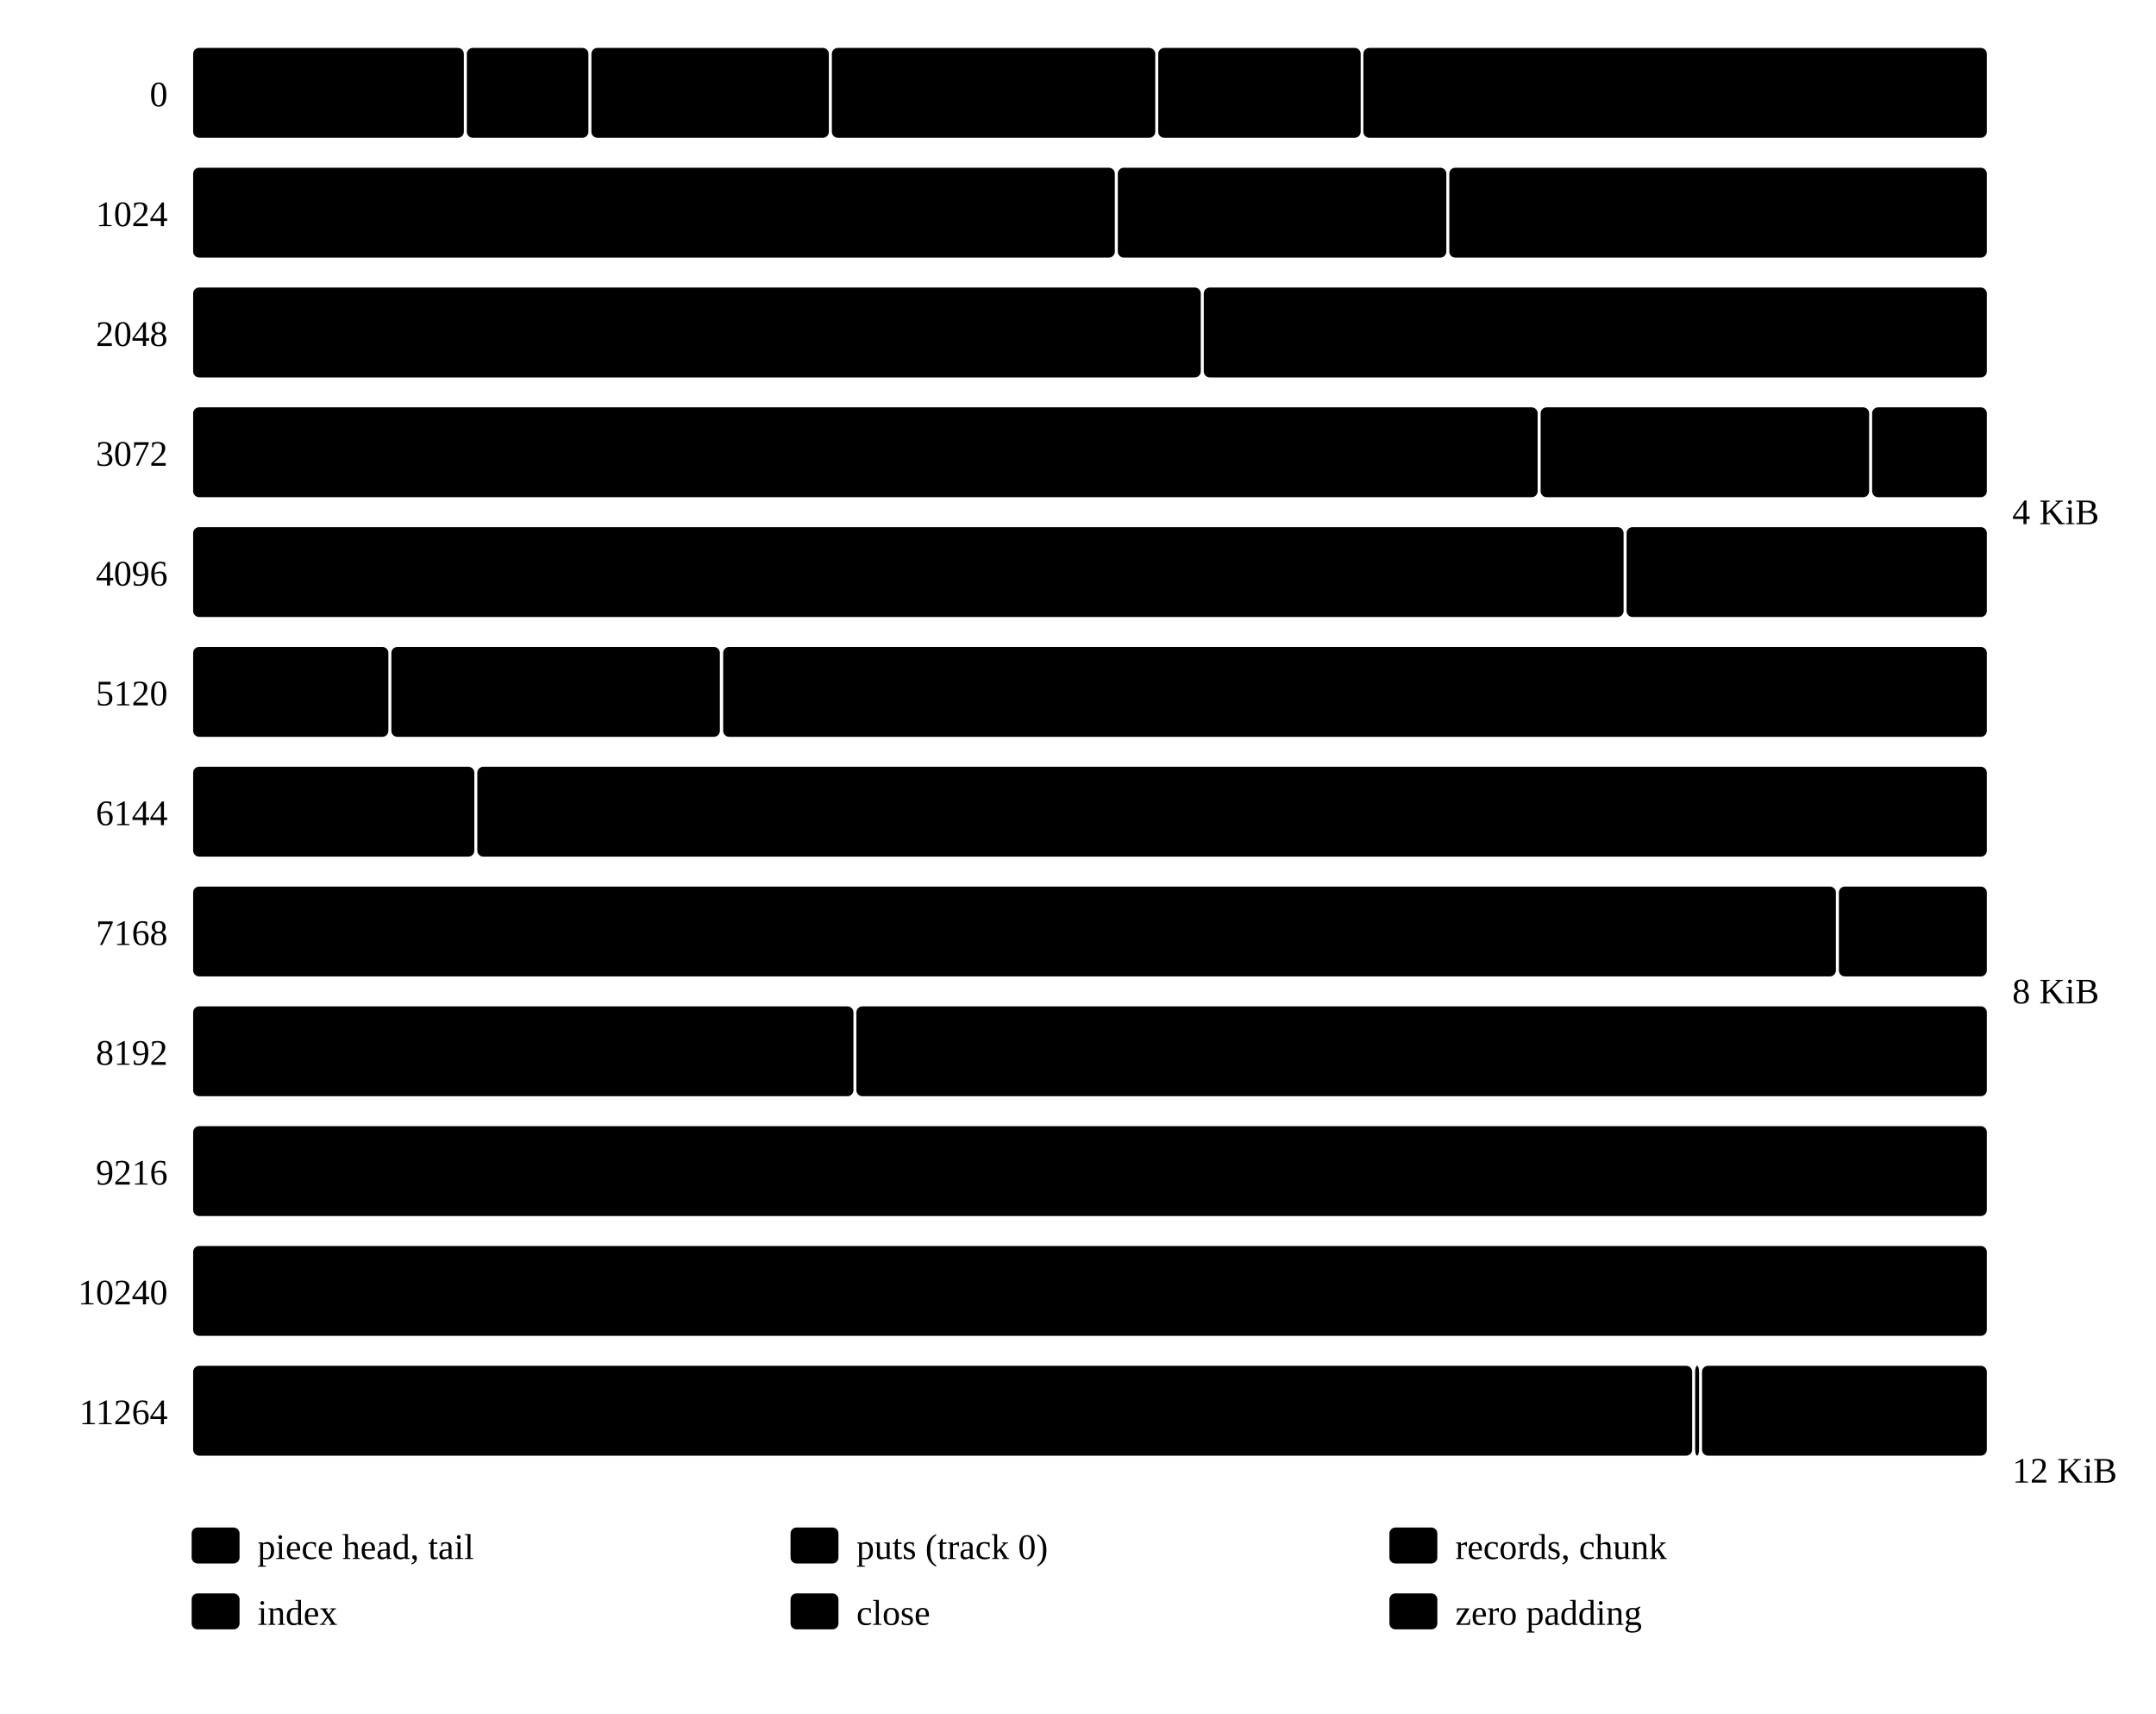
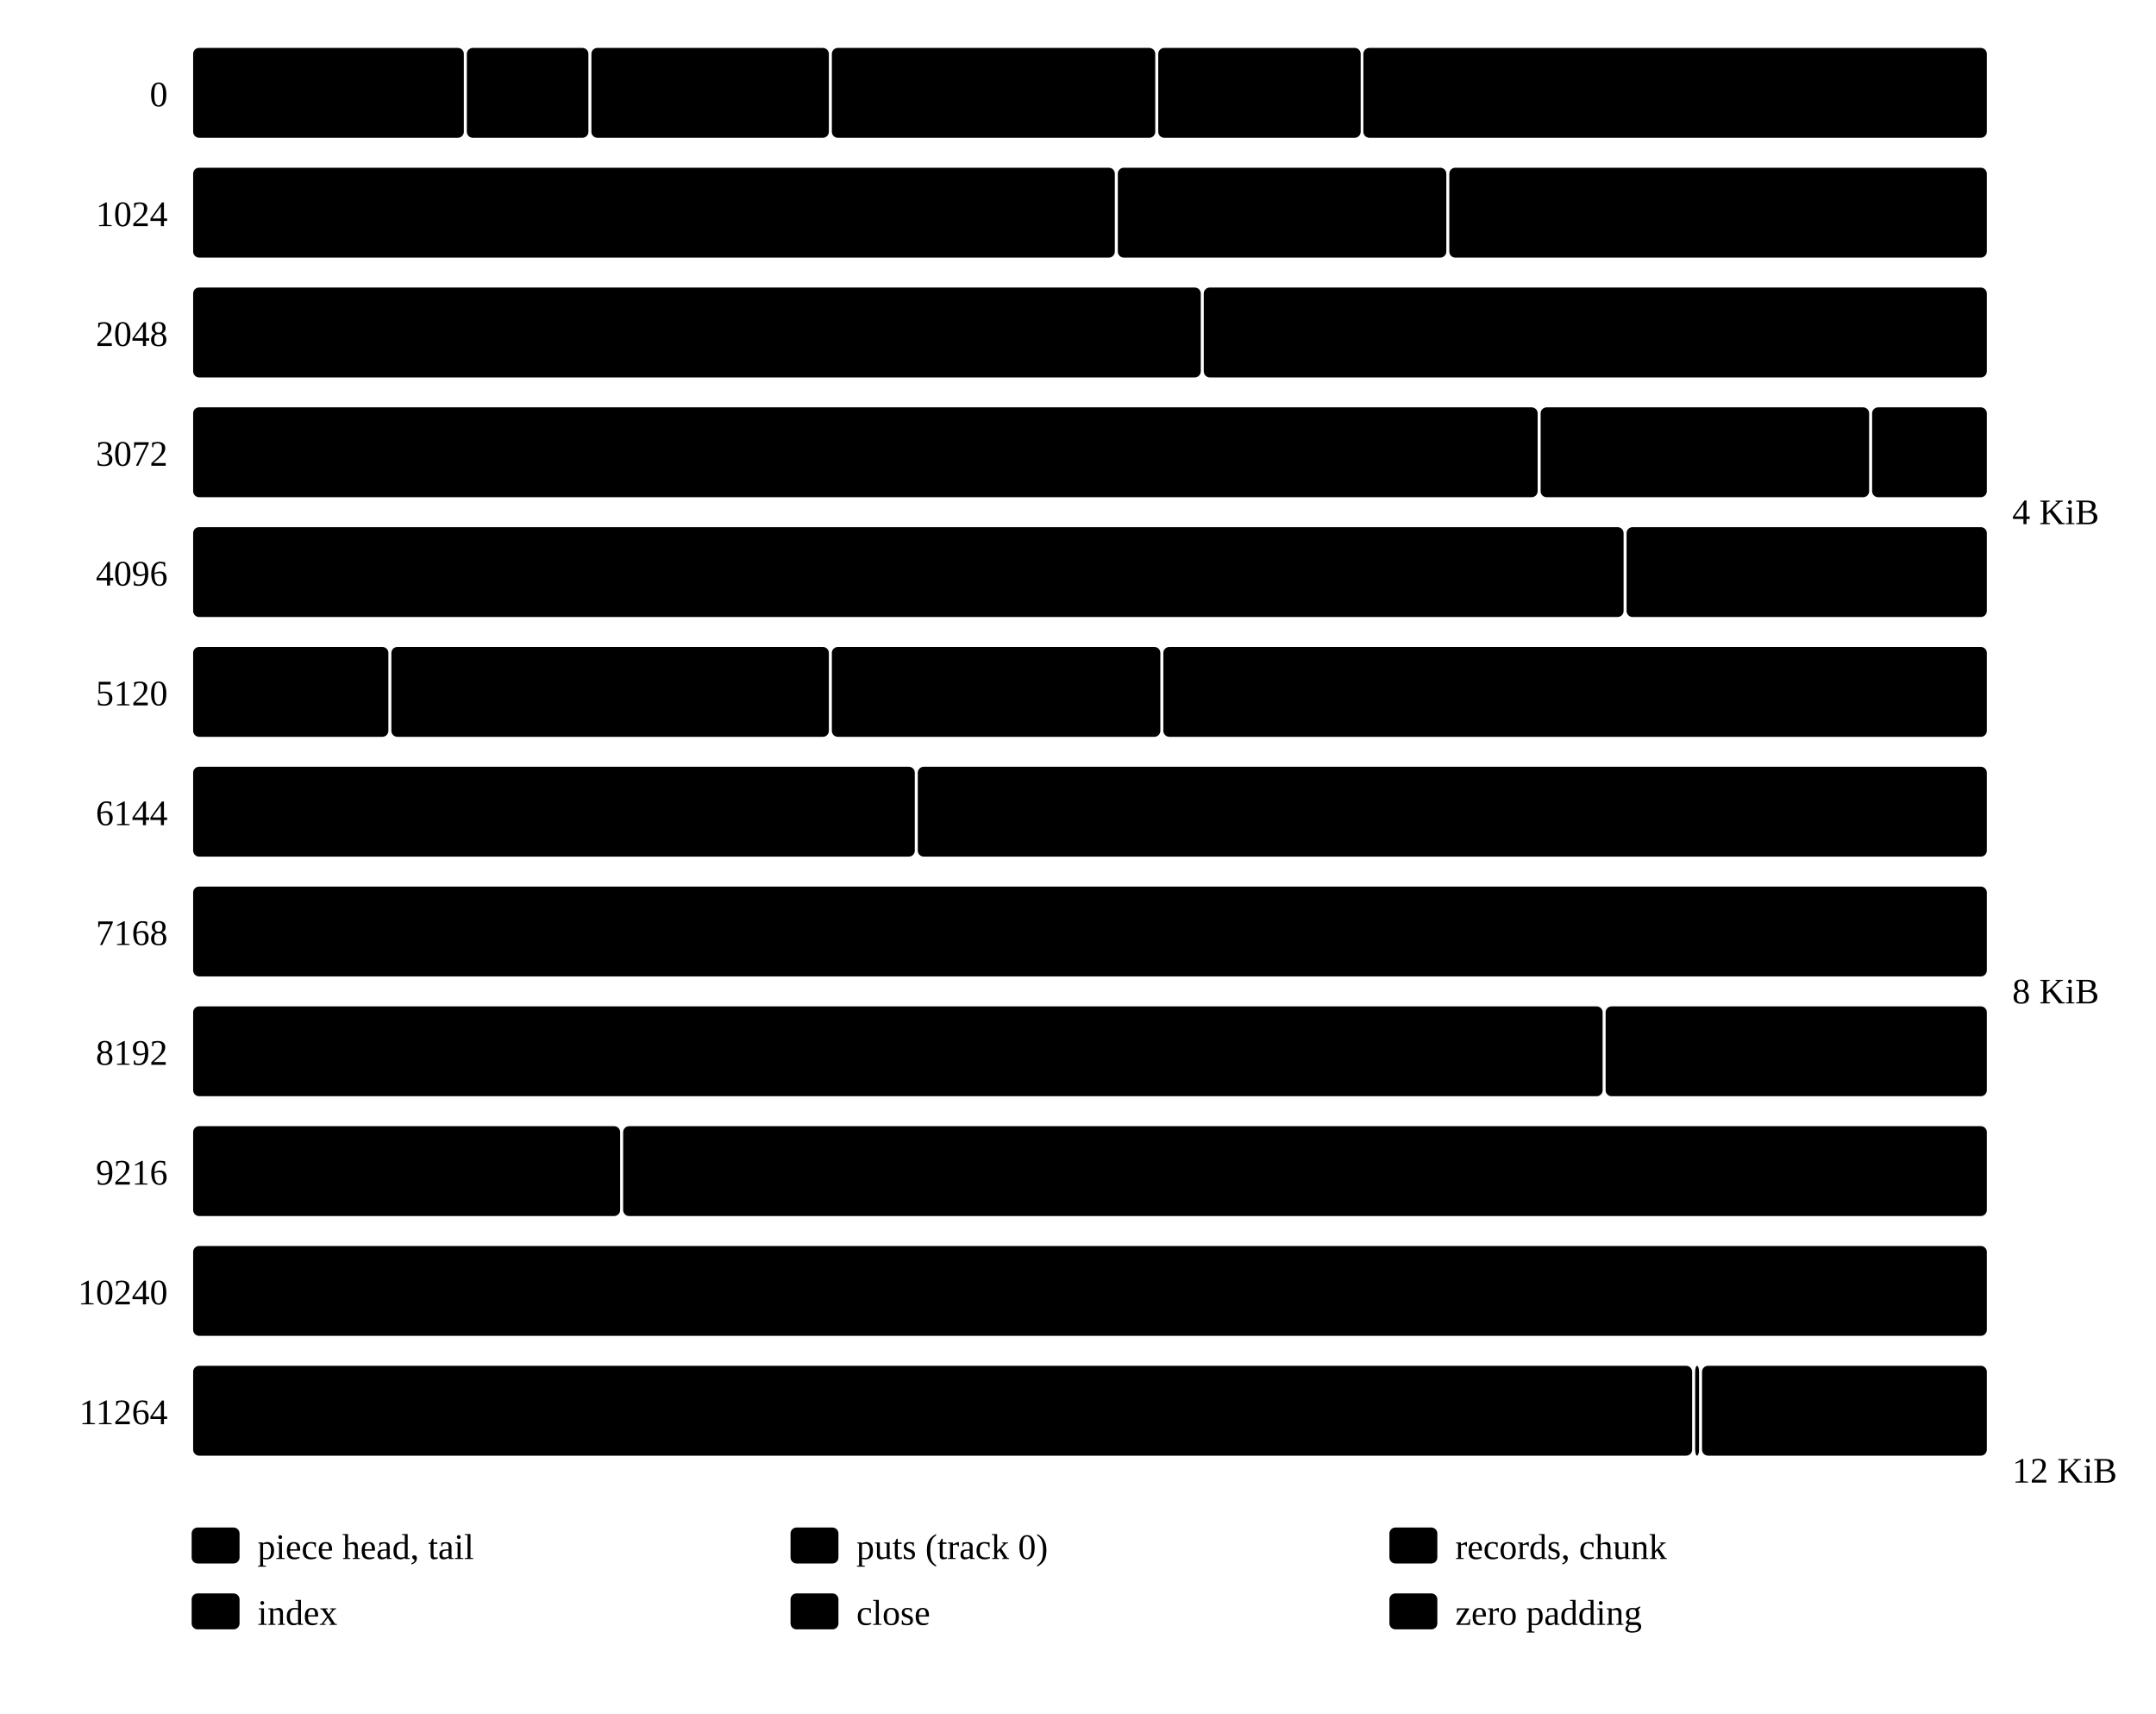
<svg xmlns="http://www.w3.org/2000/svg" class="ww-svg" viewBox="0 0 720 572" width="720" height="572" role="img" aria-label="A closed piece of 12 KiB on rows of 1 KiB: piece head, puts, records, events chunks, a checkpoint, the final index, the close padded with zeros, and the tail ending on the 4 KiB boundary">
  <text x="56.0" y="35.5" text-anchor="end" class="soft mono">0</text>
  <text x="56.0" y="75.5" text-anchor="end" class="soft mono">1024</text>
  <text x="56.0" y="115.5" text-anchor="end" class="soft mono">2048</text>
  <text x="56.0" y="155.5" text-anchor="end" class="soft mono">3072</text>
  <text x="56.0" y="195.5" text-anchor="end" class="soft mono">4096</text>
  <text x="56.0" y="235.5" text-anchor="end" class="soft mono">5120</text>
  <text x="56.0" y="275.5" text-anchor="end" class="soft mono">6144</text>
  <text x="56.0" y="315.5" text-anchor="end" class="soft mono">7168</text>
  <text x="56.0" y="355.5" text-anchor="end" class="soft mono">8192</text>
  <text x="56.0" y="395.5" text-anchor="end" class="soft mono">9216</text>
  <text x="56.0" y="435.5" text-anchor="end" class="soft mono">10240</text>
  <text x="56.0" y="475.5" text-anchor="end" class="soft mono">11264</text>
  <rect x="64.5" y="16.0" width="90.4" height="30.0" rx="2" class="tint-ink" />
  <text x="109.7" y="35.5" text-anchor="middle" class="small">piece head</text>
  <rect x="155.9" y="16.0" width="40.6" height="30.0" rx="2" class="tint-purple" />
  <text x="176.2" y="35.5" text-anchor="middle" class="small">puts</text>
  <rect x="197.5" y="16.0" width="79.3" height="30.0" rx="2" class="tint-purple" />
  <text x="237.1" y="35.5" text-anchor="middle" class="small">puts</text>
  <rect x="277.8" y="16.0" width="108.0" height="30.0" rx="2" class="tint-blue" />
  <text x="331.8" y="35.5" text-anchor="middle" class="small">records</text>
  <rect x="386.8" y="16.0" width="67.6" height="30.0" rx="2" class="tint-purple" />
  <text x="420.5" y="35.5" text-anchor="middle" class="small">puts</text>
  <rect x="455.3" y="16.0" width="208.2" height="30.0" rx="2" class="tint-blue" />
  <text x="559.4" y="35.5" text-anchor="middle" class="small">events chunk</text>
  <rect x="64.5" y="56.0" width="307.8" height="30.0" rx="2" class="tint-blue" />
  <rect x="373.3" y="56.0" width="109.7" height="30.0" rx="2" class="tint-blue" />
  <text x="428.2" y="75.5" text-anchor="middle" class="small">records</text>
  <rect x="484.0" y="56.0" width="179.5" height="30.0" rx="2" class="tint-blue" />
  <text x="573.8" y="75.5" text-anchor="middle" class="small">events chunk</text>
  <rect x="64.5" y="96.0" width="336.5" height="30.0" rx="2" class="tint-blue" />
  <rect x="402.0" y="96.0" width="261.5" height="30.0" rx="2" class="tint-amber" />
  <text x="532.8" y="115.5" text-anchor="middle" class="small">checkpoint</text>
  <rect x="64.5" y="136.0" width="449.0" height="30.0" rx="2" class="tint-amber" />
  <rect x="514.5" y="136.0" width="109.7" height="30.0" rx="2" class="tint-blue" />
  <text x="569.4" y="155.5" text-anchor="middle" class="small">records</text>
  <rect x="625.2" y="136.0" width="38.3" height="30.0" rx="2" class="tint-blue" />
  <rect x="64.5" y="176.0" width="477.7" height="30.0" rx="2" class="tint-blue" />
  <text x="303.4" y="195.5" text-anchor="middle" class="small">events chunk</text>
  <rect x="543.2" y="176.0" width="120.3" height="30.0" rx="2" class="tint-amber" />
  <text x="603.4" y="195.5" text-anchor="middle" class="small">checkpoint</text>
  <rect x="64.5" y="216.0" width="65.2" height="30.0" rx="2" class="tint-amber" />
-   <rect x="130.7" y="216.0" width="109.7" height="30.0" rx="2" class="tint-blue" />
-   <text x="185.6" y="235.5" text-anchor="middle" class="small">records</text>
-   <rect x="241.5" y="216.0" width="422.0" height="30.0" rx="2" class="tint-blue" />
-   <text x="452.5" y="235.5" text-anchor="middle" class="small">events chunk</text>
-   <rect x="64.5" y="256.0" width="93.9" height="30.0" rx="2" class="tint-blue" />
-   <rect x="159.4" y="256.0" width="504.1" height="30.0" rx="2" class="tint-amber" />
-   <text x="411.5" y="275.5" text-anchor="middle" class="small">final index</text>
-   <rect x="64.5" y="296.0" width="548.6" height="30.0" rx="2" class="tint-amber" />
-   <rect x="614.1" y="296.0" width="49.4" height="30.0" rx="2" class="tint-green" />
-   <text x="638.8" y="315.5" text-anchor="middle" class="small">close</text>
-   <rect x="64.5" y="336.0" width="220.5" height="30.0" rx="2" class="tint-green" />
-   <rect x="286.0" y="336.0" width="377.5" height="30.0" rx="2" class="faint hatch" />
-   <text x="474.7" y="355.5" text-anchor="middle" class="small">zero padding</text>
-   <rect x="64.5" y="376.0" width="599.0" height="30.0" rx="2" class="faint hatch" />
+   <rect x="130.7" y="216.0" width="146.1" height="30.0" rx="2" class="tint-purple" />
+   <text x="203.7" y="235.5" text-anchor="middle" class="small">puts</text>
+   <rect x="277.8" y="216.0" width="109.7" height="30.0" rx="2" class="tint-blue" />
+   <text x="332.7" y="235.5" text-anchor="middle" class="small">records</text>
+   <rect x="388.5" y="216.0" width="275.0" height="30.0" rx="2" class="tint-blue" />
+   <text x="526.0" y="235.5" text-anchor="middle" class="small">events chunk</text>
+   <rect x="64.5" y="256.0" width="241.0" height="30.0" rx="2" class="tint-blue" />
+   <rect x="306.5" y="256.0" width="357.0" height="30.0" rx="2" class="tint-amber" />
+   <text x="485.0" y="275.5" text-anchor="middle" class="small">final index</text>
+   <rect x="64.5" y="296.0" width="599.0" height="30.0" rx="2" class="tint-amber" />
+   <rect x="64.5" y="336.0" width="470.7" height="30.0" rx="2" class="tint-amber" />
+   <rect x="536.2" y="336.0" width="127.3" height="30.0" rx="2" class="tint-green" />
+   <text x="599.8" y="355.5" text-anchor="middle" class="small">close</text>
+   <rect x="64.5" y="376.0" width="142.6" height="30.0" rx="2" class="tint-green" />
+   <rect x="208.1" y="376.0" width="455.4" height="30.0" rx="2" class="faint hatch" />
+   <text x="435.8" y="395.5" text-anchor="middle" class="small">zero padding</text>
  <rect x="64.5" y="416.0" width="599.0" height="30.0" rx="2" class="faint hatch" />
  <rect x="64.5" y="456.0" width="500.6" height="30.0" rx="2" class="faint hatch" />
  <rect x="566.1" y="456.0" width="1.3" height="30.0" rx="2" class="tint-green" />
  <rect x="568.4" y="456.0" width="95.1" height="30.0" rx="2" class="tint-ink" />
  <text x="616.0" y="475.5" text-anchor="middle" class="small">tail</text>
  <line x1="60.0" y1="171.0" x2="668.0" y2="171.0" class="accent-line" />
  <text x="672.0" y="175.0" text-anchor="start" class="accent small">4 KiB</text>
  <line x1="60.0" y1="331.0" x2="668.0" y2="331.0" class="accent-line" />
  <text x="672.0" y="335.0" text-anchor="start" class="accent small">8 KiB</text>
  <line x1="60.0" y1="491.0" x2="668.0" y2="491.0" class="accent-line" />
  <text x="672.0" y="495.0" text-anchor="start" class="accent small">12 KiB</text>
  <rect x="64.0" y="510.0" width="16.0" height="12.0" rx="2" class="tint-ink" />
  <text x="86.0" y="520.5" text-anchor="start" class="small">piece head, tail</text>
  <rect x="264.0" y="510.0" width="16.0" height="12.0" rx="2" class="tint-purple" />
  <text x="286.0" y="520.5" text-anchor="start" class="small">puts (track 0)</text>
  <rect x="464.0" y="510.0" width="16.0" height="12.0" rx="2" class="tint-blue" />
  <text x="486.0" y="520.5" text-anchor="start" class="small">records, chunk</text>
  <rect x="64.0" y="532.0" width="16.0" height="12.0" rx="2" class="tint-amber" />
  <text x="86.0" y="542.5" text-anchor="start" class="small">index</text>
  <rect x="264.0" y="532.0" width="16.0" height="12.0" rx="2" class="tint-green" />
  <text x="286.0" y="542.5" text-anchor="start" class="small">close</text>
  <rect x="464.0" y="532.0" width="16.0" height="12.0" rx="2" class="faint hatch" />
  <text x="486.0" y="542.5" text-anchor="start" class="small">zero padding</text>
</svg>
